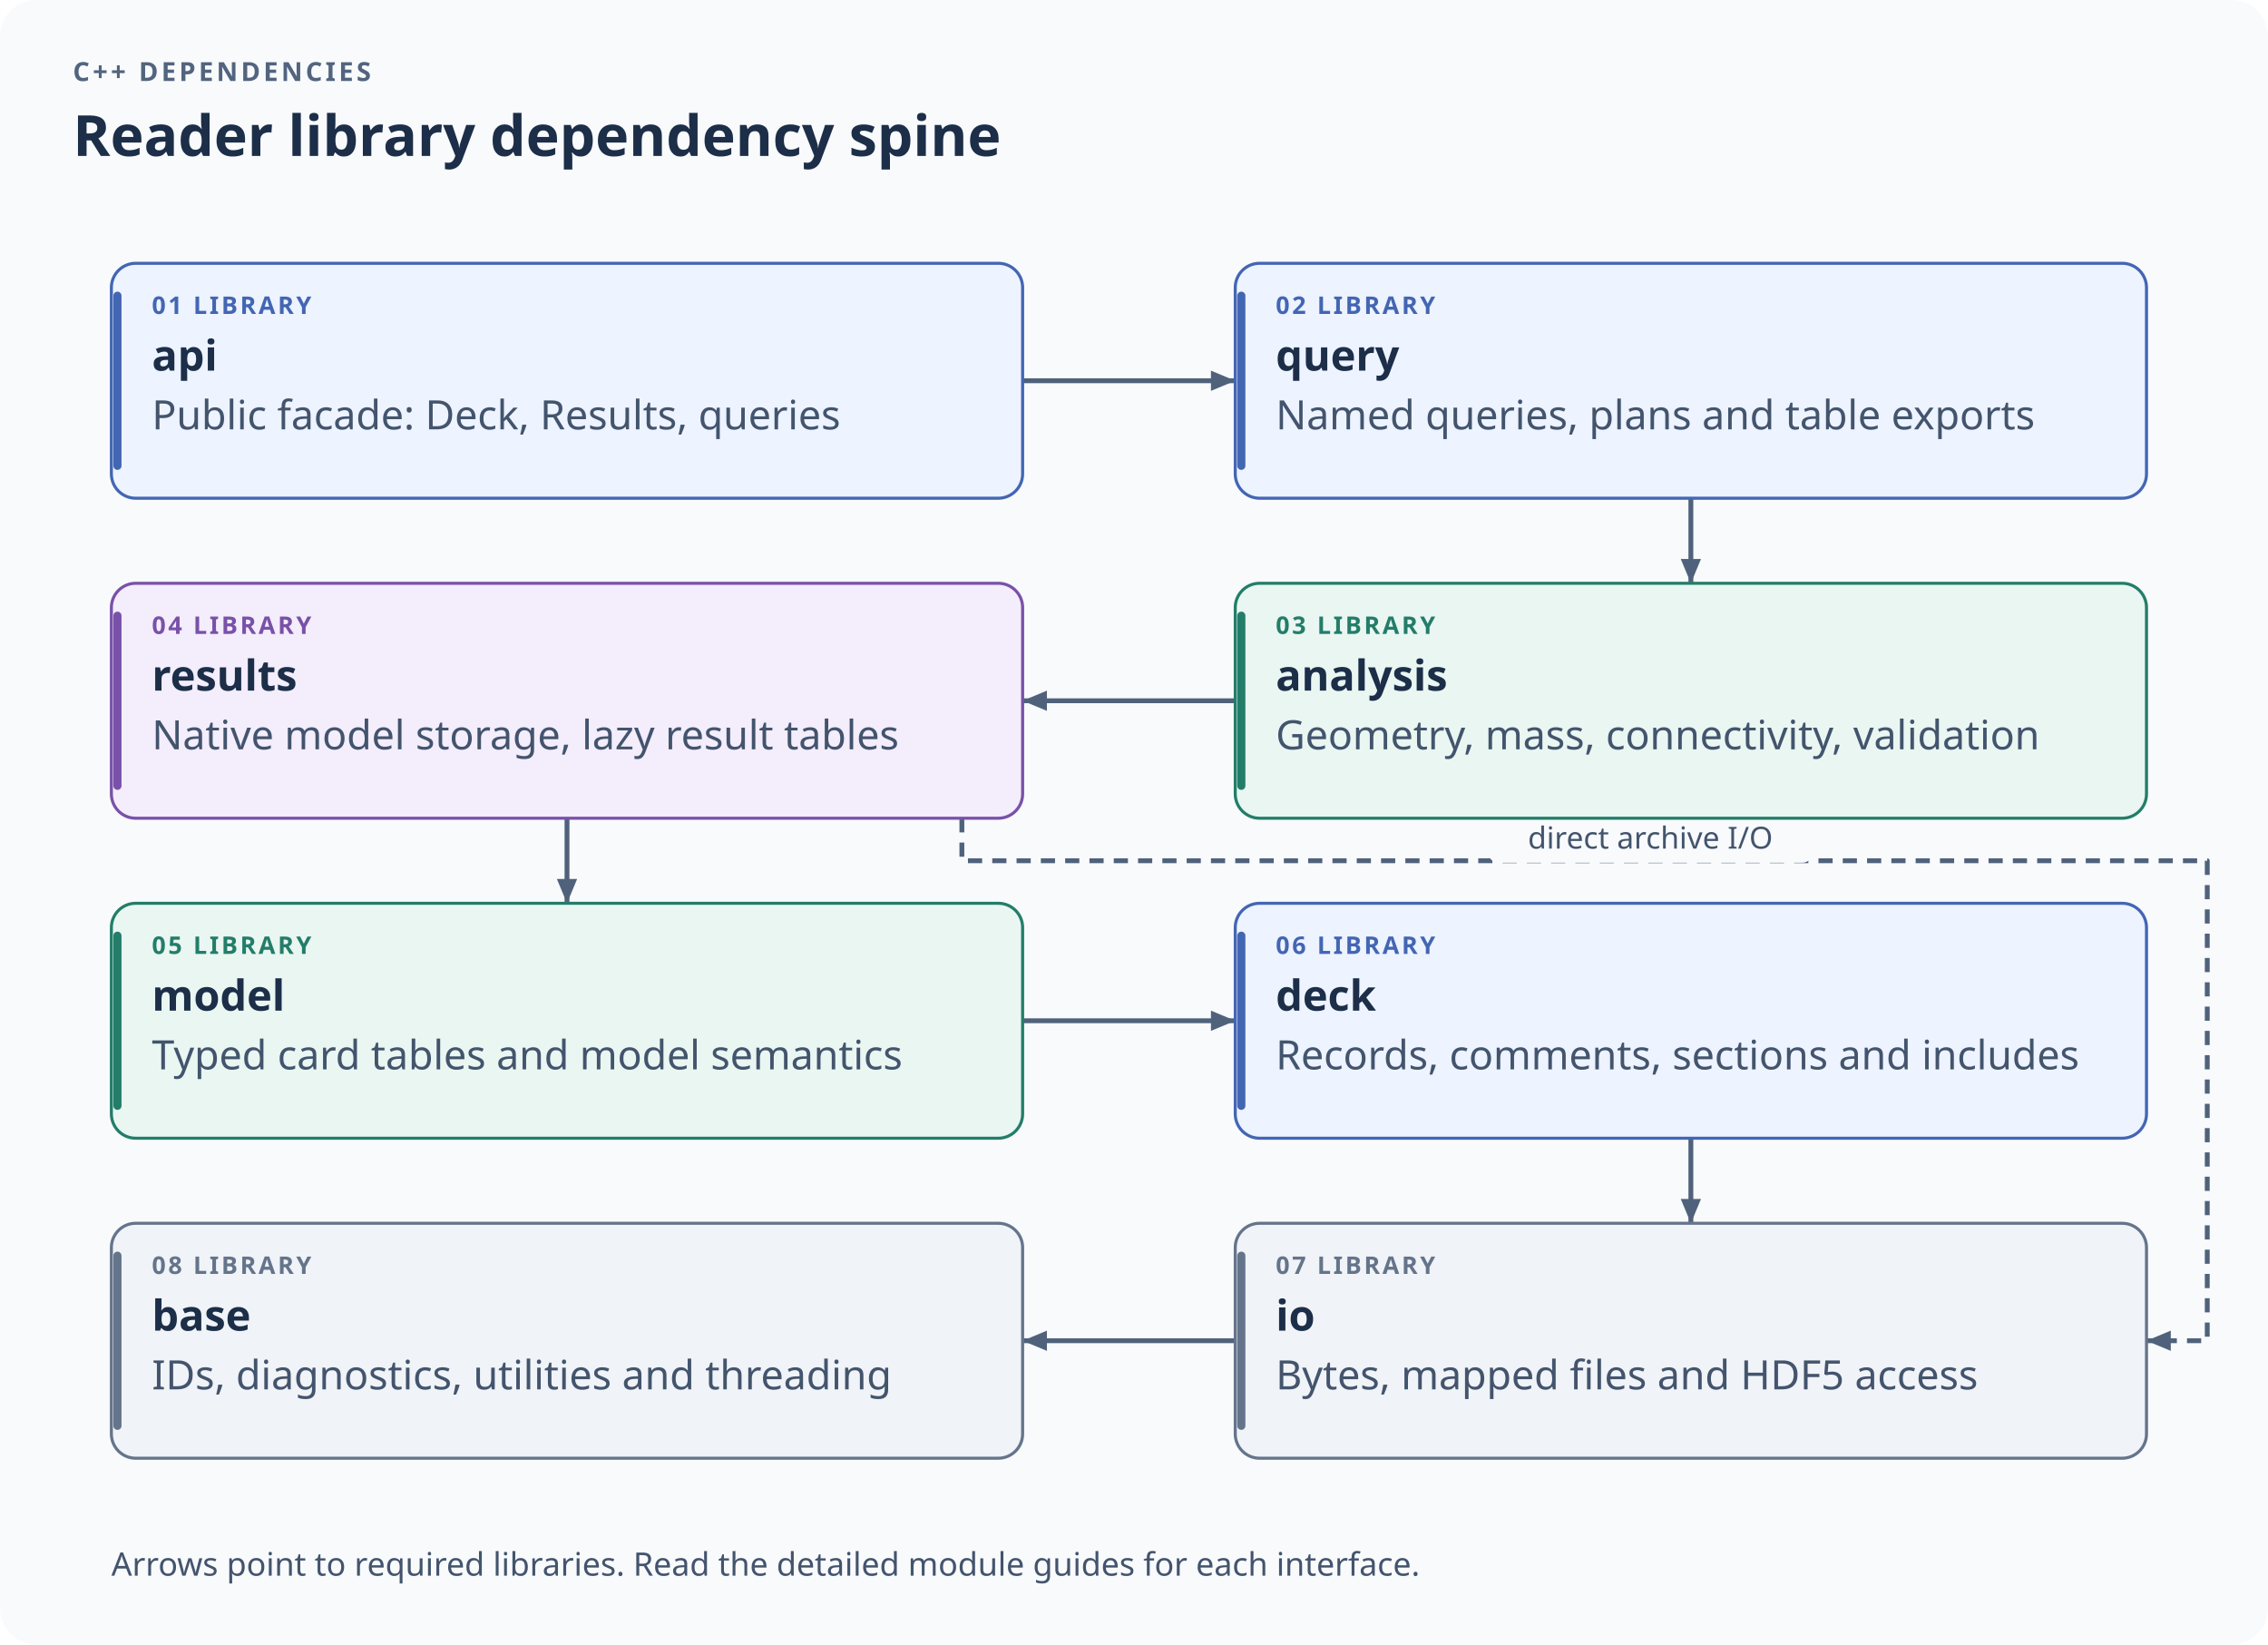
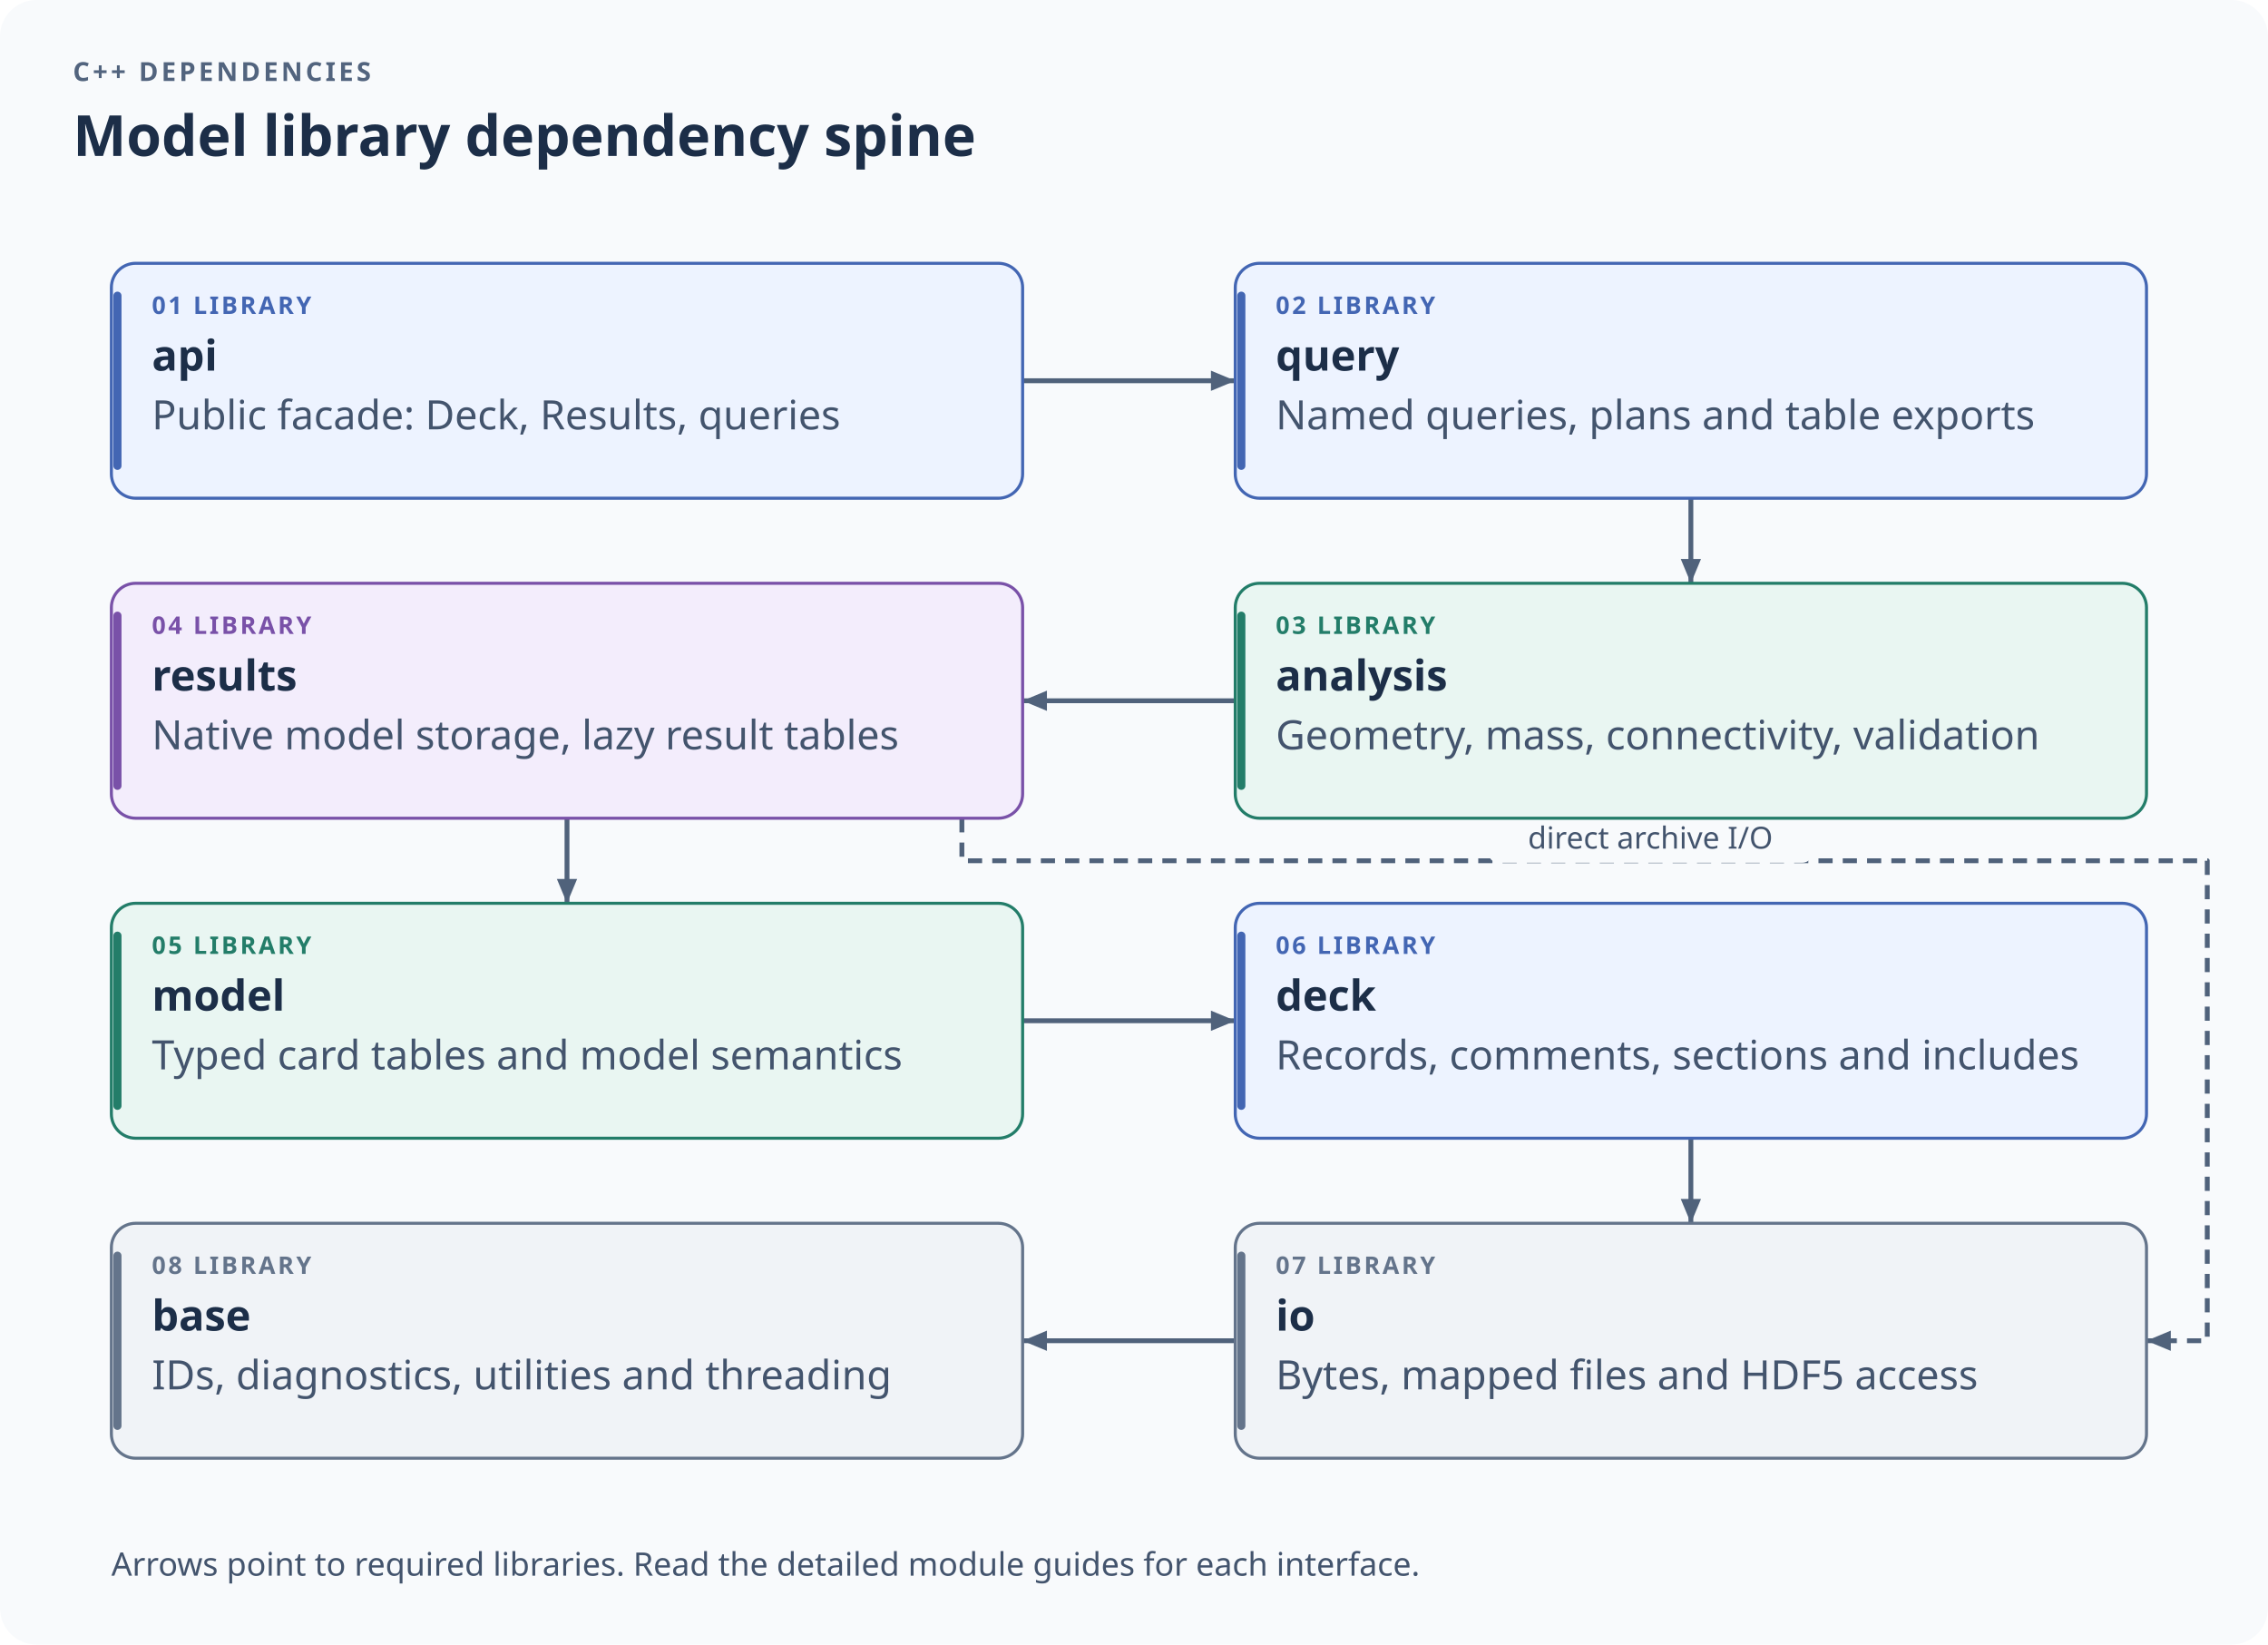
<svg xmlns="http://www.w3.org/2000/svg" width="1120" height="812" viewBox="0 0 1120 812" role="img" aria-labelledby="title description">
  <rect width="100%" height="100%" rx="18" fill="#f8fafc" />
  <g font-family="sans-serif" fill="#1c2e48">
    <text x="36" y="40" font-size="13" font-weight="700" letter-spacing="1.5" fill="#52647e">C++ DEPENDENCIES</text>
-     <text x="36" y="77" font-size="28" font-weight="700">Reader library dependency spine</text>
+     <text x="36" y="77" font-size="28" font-weight="700">Model library dependency spine</text>
    <path d="M505 188 H610" fill="none" stroke="#50627b" stroke-width="2.4" stroke-linejoin="round" />
    <polygon points="610,188 598,183 598,193" fill="#50627b" />
    <path d="M835 246 V288" fill="none" stroke="#50627b" stroke-width="2.4" stroke-linejoin="round" />
    <polygon points="835,288 840,276 830,276" fill="#50627b" />
    <path d="M610 346 H505" fill="none" stroke="#50627b" stroke-width="2.4" stroke-linejoin="round" />
    <polygon points="505,346 517,351 517,341" fill="#50627b" />
    <path d="M280 404 V446" fill="none" stroke="#50627b" stroke-width="2.4" stroke-linejoin="round" />
    <polygon points="280,446 285,434 275,434" fill="#50627b" />
    <path d="M505 504 H610" fill="none" stroke="#50627b" stroke-width="2.4" stroke-linejoin="round" />
    <polygon points="610,504 598,499 598,509" fill="#50627b" />
    <path d="M835 562 V604" fill="none" stroke="#50627b" stroke-width="2.4" stroke-linejoin="round" />
    <polygon points="835,604 840,592 830,592" fill="#50627b" />
    <path d="M610 662 H505" fill="none" stroke="#50627b" stroke-width="2.4" stroke-linejoin="round" />
    <polygon points="505,662 517,667 517,657" fill="#50627b" />
    <path d="M475 404 V425 H1090 V662 H1060" fill="none" stroke="#50627b" stroke-width="2.4" stroke-linejoin="round" stroke-dasharray="7 5" />
    <polygon points="1060,662 1072,667 1072,657" fill="#50627b" />
    <rect x="735.0" y="402" width="160" height="24" rx="5" fill="#f8fafc" />
    <text x="815" y="419" text-anchor="middle" font-size="15" fill="#43546d">direct archive I/O</text>
    <rect x="55" y="130" width="450" height="116" rx="12" fill="#edf3ff" stroke="#4366b3" stroke-width="1.5" />
    <rect x="56" y="144" width="4" height="88" rx="2" fill="#4366b3" />
    <text x="75" y="155" font-size="12" font-weight="700" letter-spacing="1.2" fill="#4366b3">01 LIBRARY</text>
    <text x="75" y="183" font-size="21" font-weight="700">api</text>
    <text x="75" y="212" font-size="20" fill="#43546d">Public facade: Deck, Results, queries</text>
    <rect x="610" y="130" width="450" height="116" rx="12" fill="#edf3ff" stroke="#4366b3" stroke-width="1.5" />
    <rect x="611" y="144" width="4" height="88" rx="2" fill="#4366b3" />
    <text x="630" y="155" font-size="12" font-weight="700" letter-spacing="1.2" fill="#4366b3">02 LIBRARY</text>
    <text x="630" y="183" font-size="21" font-weight="700">query</text>
    <text x="630" y="212" font-size="20" fill="#43546d">Named queries, plans and table exports</text>
    <rect x="610" y="288" width="450" height="116" rx="12" fill="#e9f6f2" stroke="#237d69" stroke-width="1.5" />
    <rect x="611" y="302" width="4" height="88" rx="2" fill="#237d69" />
    <text x="630" y="313" font-size="12" font-weight="700" letter-spacing="1.2" fill="#237d69">03 LIBRARY</text>
    <text x="630" y="341" font-size="21" font-weight="700">analysis</text>
    <text x="630" y="370" font-size="20" fill="#43546d">Geometry, mass, connectivity, validation</text>
    <rect x="55" y="288" width="450" height="116" rx="12" fill="#f3edfc" stroke="#7951a8" stroke-width="1.5" />
    <rect x="56" y="302" width="4" height="88" rx="2" fill="#7951a8" />
    <text x="75" y="313" font-size="12" font-weight="700" letter-spacing="1.2" fill="#7951a8">04 LIBRARY</text>
    <text x="75" y="341" font-size="21" font-weight="700">results</text>
    <text x="75" y="370" font-size="20" fill="#43546d">Native model storage, lazy result tables</text>
    <rect x="55" y="446" width="450" height="116" rx="12" fill="#e9f6f2" stroke="#237d69" stroke-width="1.5" />
    <rect x="56" y="460" width="4" height="88" rx="2" fill="#237d69" />
    <text x="75" y="471" font-size="12" font-weight="700" letter-spacing="1.2" fill="#237d69">05 LIBRARY</text>
    <text x="75" y="499" font-size="21" font-weight="700">model</text>
    <text x="75" y="528" font-size="20" fill="#43546d">Typed card tables and model semantics</text>
    <rect x="610" y="446" width="450" height="116" rx="12" fill="#edf3ff" stroke="#4366b3" stroke-width="1.5" />
    <rect x="611" y="460" width="4" height="88" rx="2" fill="#4366b3" />
    <text x="630" y="471" font-size="12" font-weight="700" letter-spacing="1.2" fill="#4366b3">06 LIBRARY</text>
    <text x="630" y="499" font-size="21" font-weight="700">deck</text>
    <text x="630" y="528" font-size="20" fill="#43546d">Records, comments, sections and includes</text>
    <rect x="610" y="604" width="450" height="116" rx="12" fill="#f0f3f7" stroke="#64748b" stroke-width="1.5" />
    <rect x="611" y="618" width="4" height="88" rx="2" fill="#64748b" />
    <text x="630" y="629" font-size="12" font-weight="700" letter-spacing="1.2" fill="#64748b">07 LIBRARY</text>
    <text x="630" y="657" font-size="21" font-weight="700">io</text>
    <text x="630" y="686" font-size="20" fill="#43546d">Bytes, mapped files and HDF5 access</text>
    <rect x="55" y="604" width="450" height="116" rx="12" fill="#f0f3f7" stroke="#64748b" stroke-width="1.5" />
    <rect x="56" y="618" width="4" height="88" rx="2" fill="#64748b" />
    <text x="75" y="629" font-size="12" font-weight="700" letter-spacing="1.2" fill="#64748b">08 LIBRARY</text>
    <text x="75" y="657" font-size="21" font-weight="700">base</text>
    <text x="75" y="686" font-size="20" fill="#43546d">IDs, diagnostics, utilities and threading</text>
    <text x="55" y="778" font-size="16" fill="#43546d">Arrows point to required libraries. Read the detailed module guides for each interface.</text>
  </g>
</svg>
